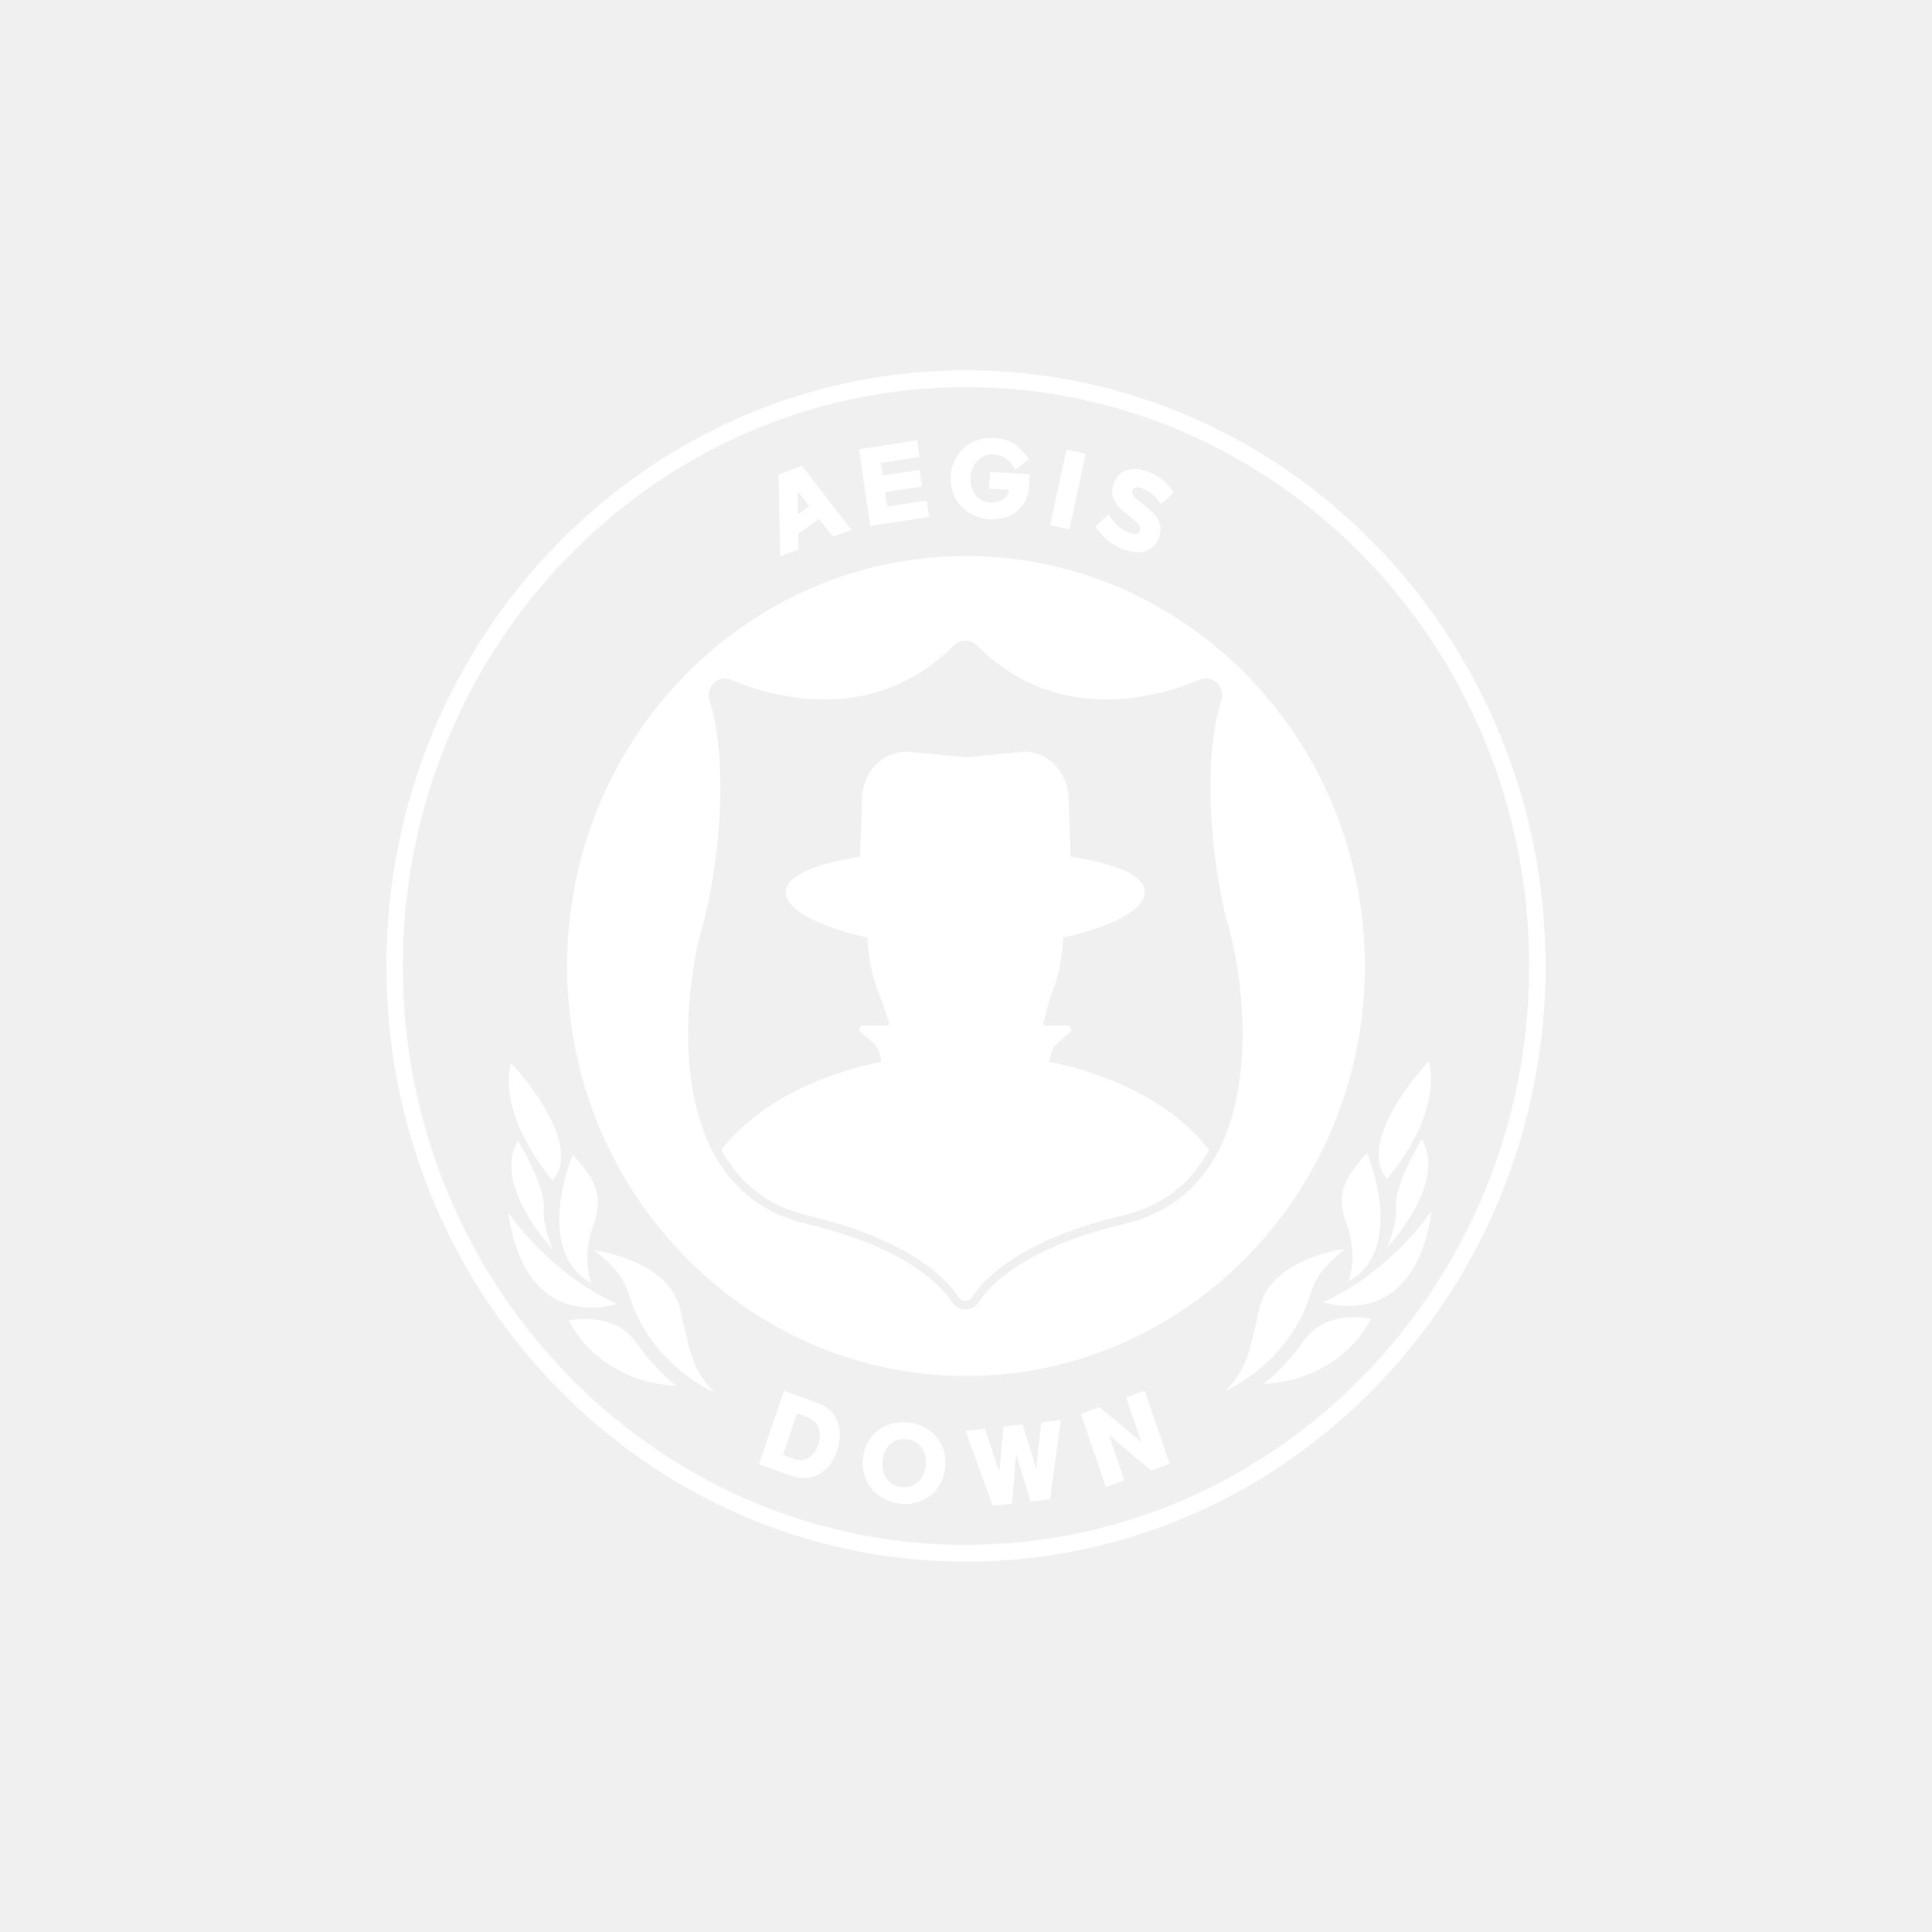
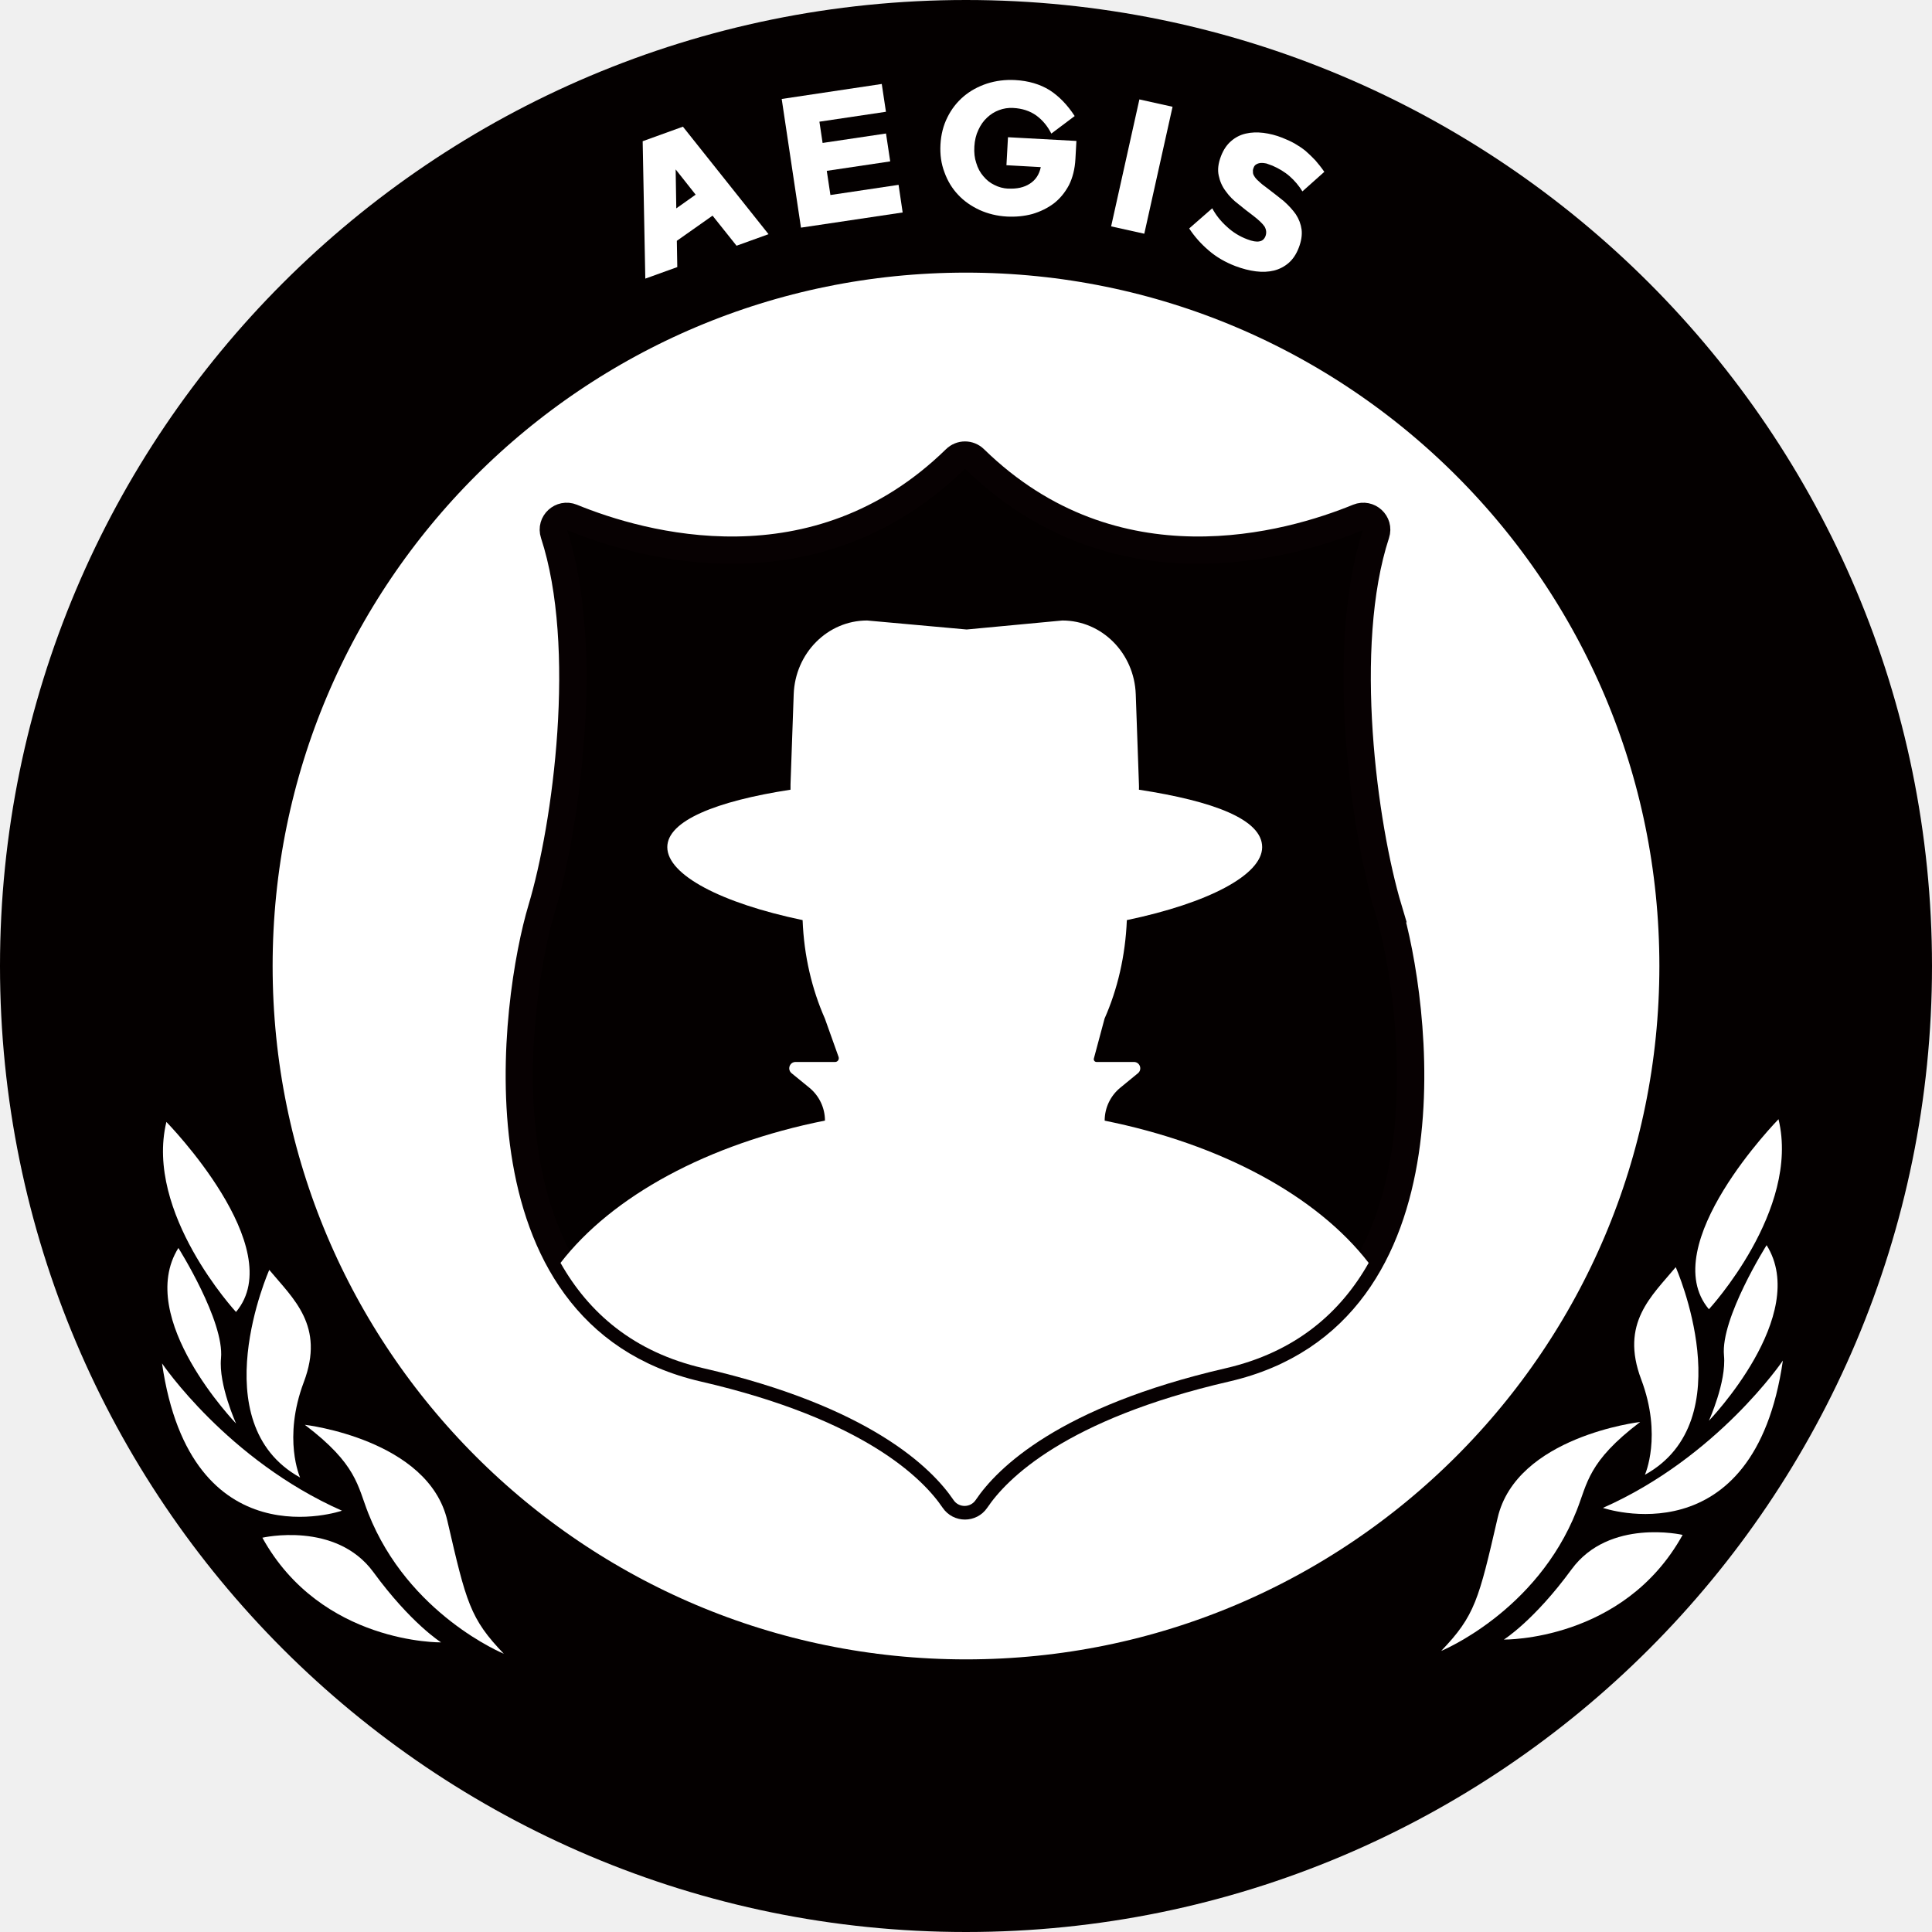
- <svg xmlns="http://www.w3.org/2000/svg" width="50" height="50" viewBox="0 0 50 50" fill="none">
-   <g clip-path="url(#clip0_727_24098)">
-     <path d="M24.999 35.611C30.691 35.611 35.323 30.851 35.323 25.001C35.323 19.151 30.691 14.39 24.999 14.39C19.307 14.39 14.676 19.149 14.676 24.999C14.676 30.849 19.307 35.61 24.999 35.61V35.611ZM18.166 24.017C18.565 22.649 18.903 19.832 18.361 18.128C18.31 17.966 18.352 17.794 18.474 17.677C18.596 17.561 18.768 17.528 18.921 17.593C19.955 18.027 22.584 18.811 24.686 16.703C24.853 16.535 25.114 16.535 25.282 16.703C27.383 18.811 30.013 18.027 31.046 17.593C31.201 17.527 31.371 17.561 31.495 17.677C31.617 17.794 31.66 17.966 31.608 18.128C31.065 19.832 31.404 22.649 31.803 24.017C32.087 24.989 32.578 27.942 31.459 29.92C30.943 30.835 30.153 31.424 29.113 31.671C26.592 32.269 25.662 33.197 25.333 33.697C25.255 33.817 25.124 33.888 24.984 33.888C24.843 33.888 24.713 33.817 24.635 33.697C24.305 33.197 23.377 32.269 20.855 31.671C19.816 31.424 19.026 30.835 18.508 29.92C17.391 27.942 17.882 24.989 18.165 24.017H18.166Z" fill="white" />
-     <path d="M24.999 9.583C16.728 9.583 10 16.498 10 24.999C10 33.5 16.728 40.415 24.999 40.415C33.27 40.415 39.999 33.5 39.999 24.999C39.999 16.498 33.27 9.583 24.999 9.583ZM24.999 39.988C16.958 39.988 10.417 33.264 10.417 25.001C10.417 16.738 16.959 10.012 24.999 10.012C33.039 10.012 39.581 16.736 39.581 24.999C39.581 33.262 33.039 39.986 24.999 39.986V39.988Z" fill="white" />
-     <path d="M25 10.012C16.96 10.012 10.418 16.736 10.418 24.999C10.418 33.262 16.959 39.986 25 39.986C33.041 39.986 39.582 33.262 39.582 24.999C39.582 16.736 33.041 10.012 25 10.012ZM25 39.979C16.965 39.979 10.427 33.259 10.427 25C10.427 16.742 16.965 10.021 25 10.021C33.035 10.021 39.573 16.74 39.573 24.999C39.573 33.258 33.035 39.977 25 39.977V39.979Z" fill="white" />
-     <path d="M21.493 36.511C21.408 36.426 21.304 36.364 21.179 36.318L20.287 35.997L19.641 37.892L20.434 38.178C20.58 38.231 20.718 38.254 20.846 38.25C20.974 38.242 21.088 38.209 21.195 38.154C21.297 38.097 21.389 38.018 21.472 37.914C21.547 37.814 21.612 37.693 21.66 37.553C21.706 37.42 21.73 37.287 21.736 37.157C21.737 37.03 21.717 36.913 21.677 36.803C21.636 36.695 21.574 36.597 21.493 36.512V36.511ZM21.181 37.37C21.155 37.446 21.122 37.512 21.081 37.571C21.04 37.631 20.992 37.681 20.939 37.714C20.884 37.754 20.826 37.774 20.761 37.783C20.692 37.793 20.62 37.783 20.546 37.757L20.262 37.655L20.629 36.578L20.875 36.667C20.954 36.695 21.019 36.734 21.07 36.782C21.12 36.832 21.158 36.889 21.184 36.951C21.206 37.013 21.218 37.081 21.219 37.151C21.218 37.226 21.205 37.299 21.181 37.37Z" fill="white" />
-     <path d="M24.252 37.206C24.165 37.104 24.061 37.018 23.939 36.948C23.814 36.881 23.677 36.836 23.523 36.817C23.37 36.798 23.225 36.806 23.091 36.842C22.953 36.878 22.832 36.936 22.729 37.014C22.619 37.097 22.534 37.197 22.465 37.317C22.394 37.44 22.35 37.577 22.331 37.727C22.313 37.882 22.323 38.025 22.364 38.16C22.402 38.297 22.462 38.416 22.548 38.521C22.629 38.624 22.733 38.712 22.858 38.78C22.981 38.846 23.119 38.891 23.272 38.912C23.426 38.931 23.57 38.922 23.707 38.888C23.841 38.852 23.962 38.794 24.071 38.713C24.175 38.633 24.263 38.532 24.333 38.408C24.399 38.287 24.442 38.15 24.46 37.995C24.479 37.845 24.469 37.702 24.433 37.565C24.395 37.431 24.333 37.311 24.252 37.205V37.206ZM23.958 37.933C23.947 38.025 23.922 38.106 23.89 38.178C23.851 38.252 23.807 38.312 23.752 38.36C23.697 38.408 23.633 38.445 23.562 38.465C23.488 38.489 23.409 38.494 23.325 38.484C23.24 38.474 23.166 38.449 23.102 38.408C23.035 38.369 22.981 38.319 22.94 38.258C22.898 38.197 22.866 38.127 22.852 38.047C22.832 37.968 22.829 37.883 22.841 37.791C22.851 37.704 22.873 37.623 22.912 37.552C22.944 37.48 22.991 37.419 23.047 37.371C23.102 37.323 23.166 37.286 23.24 37.263C23.311 37.241 23.389 37.237 23.474 37.247C23.556 37.257 23.633 37.282 23.7 37.321C23.763 37.362 23.817 37.412 23.858 37.473C23.901 37.534 23.93 37.605 23.949 37.683C23.965 37.762 23.969 37.845 23.959 37.933H23.958Z" fill="white" />
-     <path d="M26.814 38.012L26.468 36.864L25.974 36.92L25.863 38.099L25.491 36.974L24.987 37.031L25.691 38.969L26.194 38.913L26.296 37.627L26.671 38.859L27.175 38.802L27.454 36.752L26.95 36.809L26.814 38.012Z" fill="white" />
-     <path d="M29.143 36.166L29.536 37.313L28.451 36.416L27.972 36.59L28.619 38.482L29.099 38.308L28.7 37.14L29.79 38.059L30.271 37.885L29.624 35.993L29.143 36.166Z" fill="white" />
-     <path d="M20.666 14.219L20.66 13.815L21.195 13.427L21.556 13.891L22.036 13.713L20.753 12.056L20.149 12.279L20.188 14.397L20.668 14.219H20.666ZM20.942 13.101L20.652 13.312L20.642 12.711L20.943 13.101H20.942Z" fill="white" />
-     <path d="M24.047 13.377L23.985 12.951L22.962 13.109L22.907 12.736L23.86 12.59L23.799 12.161L22.846 12.307L22.798 11.978L23.796 11.825L23.735 11.396L22.231 11.627L22.52 13.612L24.047 13.377Z" fill="white" />
-     <path d="M24.877 13.103C24.965 13.2 25.074 13.278 25.201 13.338C25.326 13.395 25.46 13.43 25.61 13.439C25.741 13.446 25.869 13.433 25.991 13.399C26.111 13.363 26.22 13.309 26.314 13.236C26.406 13.16 26.48 13.068 26.539 12.953C26.595 12.841 26.629 12.707 26.636 12.55L26.65 12.272L25.622 12.215L25.6 12.647L26.115 12.676C26.092 12.791 26.038 12.876 25.952 12.931C25.865 12.99 25.756 13.013 25.627 13.007C25.549 13.003 25.477 12.984 25.416 12.95C25.35 12.918 25.296 12.873 25.249 12.815C25.203 12.759 25.167 12.692 25.144 12.612C25.118 12.534 25.111 12.451 25.116 12.355C25.12 12.262 25.14 12.177 25.175 12.101C25.209 12.027 25.252 11.964 25.306 11.912C25.357 11.862 25.416 11.822 25.486 11.795C25.554 11.768 25.625 11.757 25.699 11.761C25.835 11.768 25.952 11.808 26.048 11.879C26.143 11.951 26.216 12.043 26.271 12.157L26.622 11.887C26.512 11.714 26.387 11.582 26.245 11.488C26.104 11.398 25.929 11.345 25.729 11.334C25.577 11.325 25.436 11.345 25.304 11.388C25.169 11.433 25.053 11.5 24.955 11.585C24.853 11.675 24.773 11.782 24.712 11.907C24.648 12.034 24.614 12.174 24.607 12.327C24.599 12.483 24.619 12.625 24.668 12.756C24.715 12.89 24.783 13.004 24.873 13.103H24.877Z" fill="white" />
-     <path d="M27.602 11.631L27.178 13.59L27.675 13.704L28.1 11.745L27.602 11.631Z" fill="white" />
-     <path d="M28.64 13.964C28.752 14.063 28.886 14.142 29.039 14.204C29.144 14.246 29.246 14.272 29.347 14.285C29.445 14.297 29.536 14.293 29.619 14.272C29.702 14.25 29.777 14.211 29.84 14.154C29.902 14.097 29.953 14.021 29.99 13.922C30.028 13.818 30.044 13.725 30.032 13.639C30.021 13.556 29.993 13.477 29.947 13.405C29.901 13.335 29.84 13.268 29.767 13.201C29.691 13.139 29.608 13.071 29.523 13.004C29.465 12.962 29.424 12.927 29.392 12.896C29.358 12.867 29.336 12.838 29.323 12.815C29.307 12.793 29.302 12.768 29.303 12.748C29.3 12.727 29.306 12.705 29.314 12.682C29.323 12.659 29.337 12.643 29.357 12.631C29.374 12.621 29.395 12.613 29.422 12.61C29.446 12.61 29.475 12.612 29.506 12.619C29.534 12.628 29.564 12.64 29.595 12.653C29.689 12.695 29.777 12.749 29.854 12.818C29.929 12.885 29.993 12.965 30.045 13.05L30.375 12.748C30.329 12.68 30.282 12.622 30.24 12.569C30.192 12.518 30.143 12.469 30.095 12.425C30.043 12.383 29.988 12.345 29.933 12.311C29.875 12.278 29.812 12.247 29.746 12.221C29.649 12.183 29.554 12.158 29.462 12.145C29.367 12.133 29.279 12.136 29.198 12.157C29.114 12.177 29.042 12.216 28.979 12.272C28.913 12.329 28.863 12.406 28.826 12.505C28.783 12.618 28.772 12.717 28.792 12.804C28.809 12.892 28.845 12.974 28.898 13.047C28.95 13.121 29.013 13.187 29.091 13.248C29.165 13.309 29.238 13.367 29.311 13.424C29.394 13.49 29.452 13.546 29.482 13.592C29.509 13.64 29.514 13.688 29.495 13.741C29.477 13.786 29.448 13.811 29.405 13.818C29.36 13.827 29.3 13.818 29.225 13.788C29.11 13.745 29.006 13.678 28.915 13.592C28.822 13.506 28.749 13.41 28.697 13.308L28.348 13.62C28.429 13.747 28.528 13.862 28.642 13.961L28.64 13.964Z" fill="white" />
-     <path d="M27.167 27.48C27.167 27.276 27.257 27.084 27.41 26.954L27.688 26.72C27.761 26.659 27.718 26.539 27.626 26.539H27.041C27.012 26.539 26.993 26.512 27 26.484L27.167 25.842C27.369 25.375 27.492 24.837 27.515 24.262C28.787 23.989 29.628 23.535 29.628 23.091C29.628 22.646 28.869 22.352 27.704 22.169C27.704 22.139 27.707 22.11 27.704 22.081L27.654 20.637C27.631 19.976 27.125 19.452 26.507 19.452L25.012 19.597L23.458 19.452C22.841 19.452 22.334 19.976 22.311 20.637L22.262 22.081C22.262 22.11 22.262 22.139 22.262 22.169C21.096 22.352 20.337 22.669 20.337 23.091C20.337 23.535 21.178 23.989 22.45 24.262C22.472 24.837 22.597 25.374 22.798 25.842L23.012 26.459C23.025 26.498 22.998 26.539 22.959 26.539H22.341C22.247 26.539 22.206 26.659 22.279 26.72L22.557 26.954C22.71 27.084 22.799 27.276 22.799 27.48C20.971 27.855 19.477 28.69 18.669 29.765C19.108 30.563 19.809 31.198 20.9 31.456C23.504 32.073 24.469 33.058 24.808 33.573C24.89 33.698 25.071 33.698 25.153 33.573C25.492 33.056 26.457 32.073 29.061 31.456C30.152 31.196 30.854 30.563 31.292 29.765C30.484 28.691 28.991 27.857 27.162 27.48H27.167Z" fill="white" />
-     <path d="M36.981 27.459C36.981 27.459 35.052 29.482 35.893 30.509C35.893 30.509 37.324 28.919 36.981 27.459Z" fill="white" />
-     <path d="M34.837 31.636C35.17 32.541 34.895 33.166 34.895 33.166C36.432 32.291 35.375 29.834 35.375 29.834C35.003 30.296 34.503 30.73 34.835 31.636H34.837Z" fill="white" />
-     <path d="M36.795 29.482C36.795 29.482 36.074 30.656 36.129 31.253C36.169 31.676 35.894 32.3 35.894 32.3C35.894 32.3 37.48 30.61 36.795 29.482Z" fill="white" />
-     <path d="M34.239 33.7C34.239 33.7 36.6 34.536 37.05 31.335C37.05 31.335 36.031 32.886 34.239 33.7Z" fill="white" />
-     <path d="M33.827 33.739C33.997 33.297 34.003 32.954 34.816 32.32C34.816 32.32 32.887 32.551 32.593 33.86C32.3 35.169 32.24 35.43 31.712 35.995C31.712 35.995 33.202 35.369 33.828 33.74L33.827 33.739Z" fill="white" />
-     <path d="M33.749 34.686C33.161 35.511 32.691 35.813 32.691 35.813C32.691 35.813 34.562 35.844 35.483 34.133C35.483 34.133 34.338 33.861 33.75 34.686H33.749Z" fill="white" />
-     <path d="M13.221 27.504C12.879 28.965 14.308 30.555 14.308 30.555C15.15 29.528 13.221 27.504 13.221 27.504Z" fill="white" />
-     <path d="M14.827 29.879C14.827 29.879 13.77 32.335 15.307 33.211C15.307 33.211 15.033 32.586 15.365 31.68C15.699 30.774 15.199 30.341 14.826 29.879H14.827Z" fill="white" />
-     <path d="M13.407 29.526C12.722 30.654 14.309 32.345 14.309 32.345C14.309 32.345 14.035 31.72 14.073 31.297C14.128 30.699 13.407 29.526 13.407 29.526Z" fill="white" />
-     <path d="M15.964 33.743C14.171 32.928 13.153 31.379 13.153 31.379C13.605 34.579 15.964 33.743 15.964 33.743Z" fill="white" />
-     <path d="M15.386 32.364C16.199 32.999 16.205 33.342 16.375 33.784C17 35.413 18.491 36.038 18.491 36.038C17.962 35.475 17.904 35.212 17.61 33.904C17.316 32.595 15.387 32.363 15.387 32.363L15.386 32.364Z" fill="white" />
-     <path d="M16.453 34.731C15.865 33.906 14.72 34.178 14.72 34.178C15.641 35.89 17.512 35.859 17.512 35.859C17.512 35.859 17.042 35.557 16.454 34.731H16.453Z" fill="white" />
+ <svg xmlns="http://www.w3.org/2000/svg" viewBox="0 0 212.6 212.6">
+   <circle cx="106.3" cy="106.3" fill="#fff" r="91.3" stroke="#040000" stroke-miterlimit="10" stroke-width="30" />
+   <circle cx="105.95" cy="106.45" fill="none" r="91.3" />
+   <path d="m71.01 30.66-.29-15.12 4.43-1.6 9.42 11.83-3.52 1.27-2.64-3.31-3.93 2.77.05 2.89zm3.41-7.73 2.13-1.51-2.2-2.78z" fill="#fff" />
+   <path d="m97.5 14.71.46 3.05-6.98 1.04.4 2.66 7.5-1.12.45 3.04-11.19 1.67-2.12-14.16 11.01-1.65.46 3.06-7.32 1.09.35 2.34 6.98-1.04z" fill="#fff" />
+   <path d="m110.94 20.75c.95.05 1.75-.12 2.39-.54.63-.4 1.03-1.01 1.2-1.82l-3.78-.21.17-3.08 7.53.41-.11 1.99c-.06 1.11-.31 2.07-.71 2.87-.44.82-.98 1.48-1.66 2.01-.69.52-1.49.91-2.37 1.17-.89.24-1.83.33-2.8.28-1.09-.06-2.09-.31-3-.72-.93-.43-1.73-.99-2.37-1.68-.66-.7-1.16-1.52-1.5-2.47-.36-.94-.5-1.95-.44-3.06.06-1.09.31-2.09.77-3 .44-.89 1.03-1.65 1.78-2.29.72-.61 1.57-1.08 2.56-1.41.97-.31 2-.45 3.11-.39 1.47.08 2.74.46 3.79 1.11 1.04.67 1.96 1.62 2.76 2.85l-2.57 1.93c-.41-.81-.95-1.47-1.64-1.98-.71-.51-1.56-.79-2.56-.84-.54-.03-1.06.05-1.56.24-.51.19-.94.47-1.32.83-.4.37-.71.82-.95 1.35-.26.54-.4 1.15-.44 1.81-.04.68.02 1.28.21 1.83.17.57.43 1.05.77 1.44.34.41.73.74 1.22.97.46.24.97.38 1.54.41z" fill="#fff" />
+   <path d="m129.03 11.75-3.11 13.97-3.65-.81 3.11-13.97z" fill="#fff" />
+   <path d="m133.39 22.91c.39.73.92 1.41 1.61 2.03.66.62 1.43 1.09 2.27 1.4.55.21.99.29 1.32.22.31-.05.53-.24.66-.56.14-.37.1-.71-.09-1.06-.22-.33-.64-.73-1.25-1.2-.54-.4-1.07-.82-1.61-1.26-.57-.43-1.04-.9-1.41-1.43-.4-.52-.65-1.1-.78-1.73-.14-.63-.06-1.33.25-2.14.27-.7.64-1.25 1.12-1.66.46-.4.99-.68 1.61-.82.59-.14 1.24-.16 1.94-.08.68.09 1.38.26 2.08.54.49.19.94.4 1.37.64.41.24.81.5 1.19.81.36.31.71.66 1.07 1.03.32.37.66.79.99 1.27l-2.41 2.15c-.38-.61-.85-1.18-1.4-1.66-.56-.49-1.21-.87-1.9-1.17-.23-.09-.45-.17-.66-.24-.23-.05-.43-.07-.61-.06-.2.02-.36.07-.48.14-.15.08-.25.19-.31.36-.07.17-.11.32-.08.47-.02.15.03.32.14.48.09.17.26.37.51.58.22.22.53.47.95.77.63.47 1.23.96 1.79 1.4.53.47.98.96 1.33 1.46.34.52.55 1.08.63 1.67.07.61-.03 1.28-.32 2.02-.27.7-.64 1.25-1.1 1.65s-1.02.69-1.61.84c-.62.15-1.28.18-2 .09-.73-.09-1.49-.29-2.26-.58-1.12-.43-2.1-1-2.92-1.71-.84-.71-1.57-1.53-2.16-2.43l2.55-2.23z" fill="#fff" />
+   <path d="m152.78 100c-2.71-9.05-5.43-28.84-1.36-41.26.39-1.19-.8-2.28-1.96-1.81-7.6 3.11-26.79 8.64-42.22-6.42-.59-.58-1.51-.58-2.1 0-15.43 15.06-34.62 9.53-42.22 6.42-1.16-.47-2.35.62-1.96 1.81 4.07 12.43 1.36 32.22-1.36 41.26-2.97 9.91-7.93 44.61 17.84 50.56 18.34 4.23 25.14 10.98 27.53 14.51.58.86 1.85.86 2.43 0 2.39-3.54 9.19-10.28 27.53-14.51 25.78-5.95 20.82-40.65 17.84-50.56z" fill="#040000" stroke="#070102" stroke-miterlimit="10" stroke-width="3" />
+   <g fill="#fff">
+     <path d="m121.56 123.31c0-1.4.63-2.72 1.71-3.61l1.95-1.6c.51-.42.21-1.24-.44-1.24h-4.12c-.2 0-.34-.19-.29-.38l1.18-4.4c1.42-3.2 2.29-6.89 2.45-10.83 8.96-1.87 14.89-4.98 14.89-8.03s-5.35-5.06-13.56-6.32c0-.2.02-.4 0-.6l-.35-9.9c-.16-4.53-3.73-8.12-8.08-8.12l-10.53.99-10.95-.99c-4.35 0-7.92 3.59-8.08 8.12l-.35 9.9v.6c-8.21 1.26-13.56 3.43-13.56 6.32 0 3.05 5.93 6.16 14.89 8.03.15 3.94 1.03 7.62 2.45 10.83l1.51 4.23c.09.27-.1.55-.38.55h-4.35c-.66 0-.95.82-.44 1.24l1.96 1.6c1.08.89 1.71 2.21 1.71 3.61-12.88 2.57-23.41 8.29-29.1 15.66 3.09 5.47 8.03 9.82 15.72 11.59 18.34 4.23 25.14 10.98 27.53 14.51.58.86 1.85.86 2.43 0 2.39-3.54 9.19-10.28 27.53-14.51 7.69-1.78 12.63-6.12 15.72-11.59-5.69-7.36-16.21-13.08-29.1-15.66z" />
+     <path d="m195.71 123.16s-13.59 13.87-7.66 20.91c0 0 10.08-10.9 7.66-20.91z" />
+     <path d="m181.01 162.28s1.93-4.28-.41-10.49c-2.35-6.21 1.17-9.18 3.8-12.35 0 0 7.45 16.84-3.38 22.84z" />
+     <path d="m194.4 137.02s-5.08 8.05-4.69 12.14c.28 2.9-1.66 7.18-1.66 7.18s11.18-11.59 6.35-19.32z" />
+     <path d="m196.19 149.72s-7.18 10.63-19.8 16.21c0 0 16.63 5.73 19.8-16.21z" />
+     <path d="m180.46 156.48s-13.59 1.59-15.66 10.56-2.49 10.76-6.21 14.63c0 0 10.5-4.29 14.91-15.45 1.2-3.03 1.24-5.38 6.97-9.73z" />
+     <path d="m185.15 168.9s-8.07-1.86-12.21 3.79c-4.14 5.66-7.45 7.73-7.45 7.73s13.18.21 19.67-11.52z" />
+     <path d="m18.31 123.46s13.59 13.87 7.66 20.91c0 0-10.08-10.9-7.66-20.91z" />
+     <path d="m33.02 162.58s-1.93-4.28.41-10.49c2.35-6.21-1.17-9.18-3.8-12.35 0 0-7.45 16.84 3.38 22.84z" />
+     <path d="m19.63 137.33s5.08 8.05 4.69 12.14c-.28 2.9 1.66 7.18 1.66 7.18s-11.18-11.59-6.35-19.32z" />
+     <path d="m17.83 150.03s7.18 10.63 19.8 16.21c0 0-16.63 5.73-19.8-16.21z" />
+     <path d="m33.57 156.79s13.59 1.59 15.66 10.56 2.49 10.76 6.21 14.63c0 0-10.5-4.29-14.91-15.45-1.2-3.03-1.24-5.38-6.97-9.73z" />
+     <path d="m28.88 169.21s8.07-1.86 12.21 3.79c4.14 5.66 7.45 7.73 7.45 7.73s-13.18.21-19.67-11.52z" />
  </g>
-   <defs>
-     <clipPath id="clip0_727_24098">
-       <rect width="30" height="30.833" fill="white" transform="translate(10 9.58325)" />
-     </clipPath>
-   </defs>
</svg>
